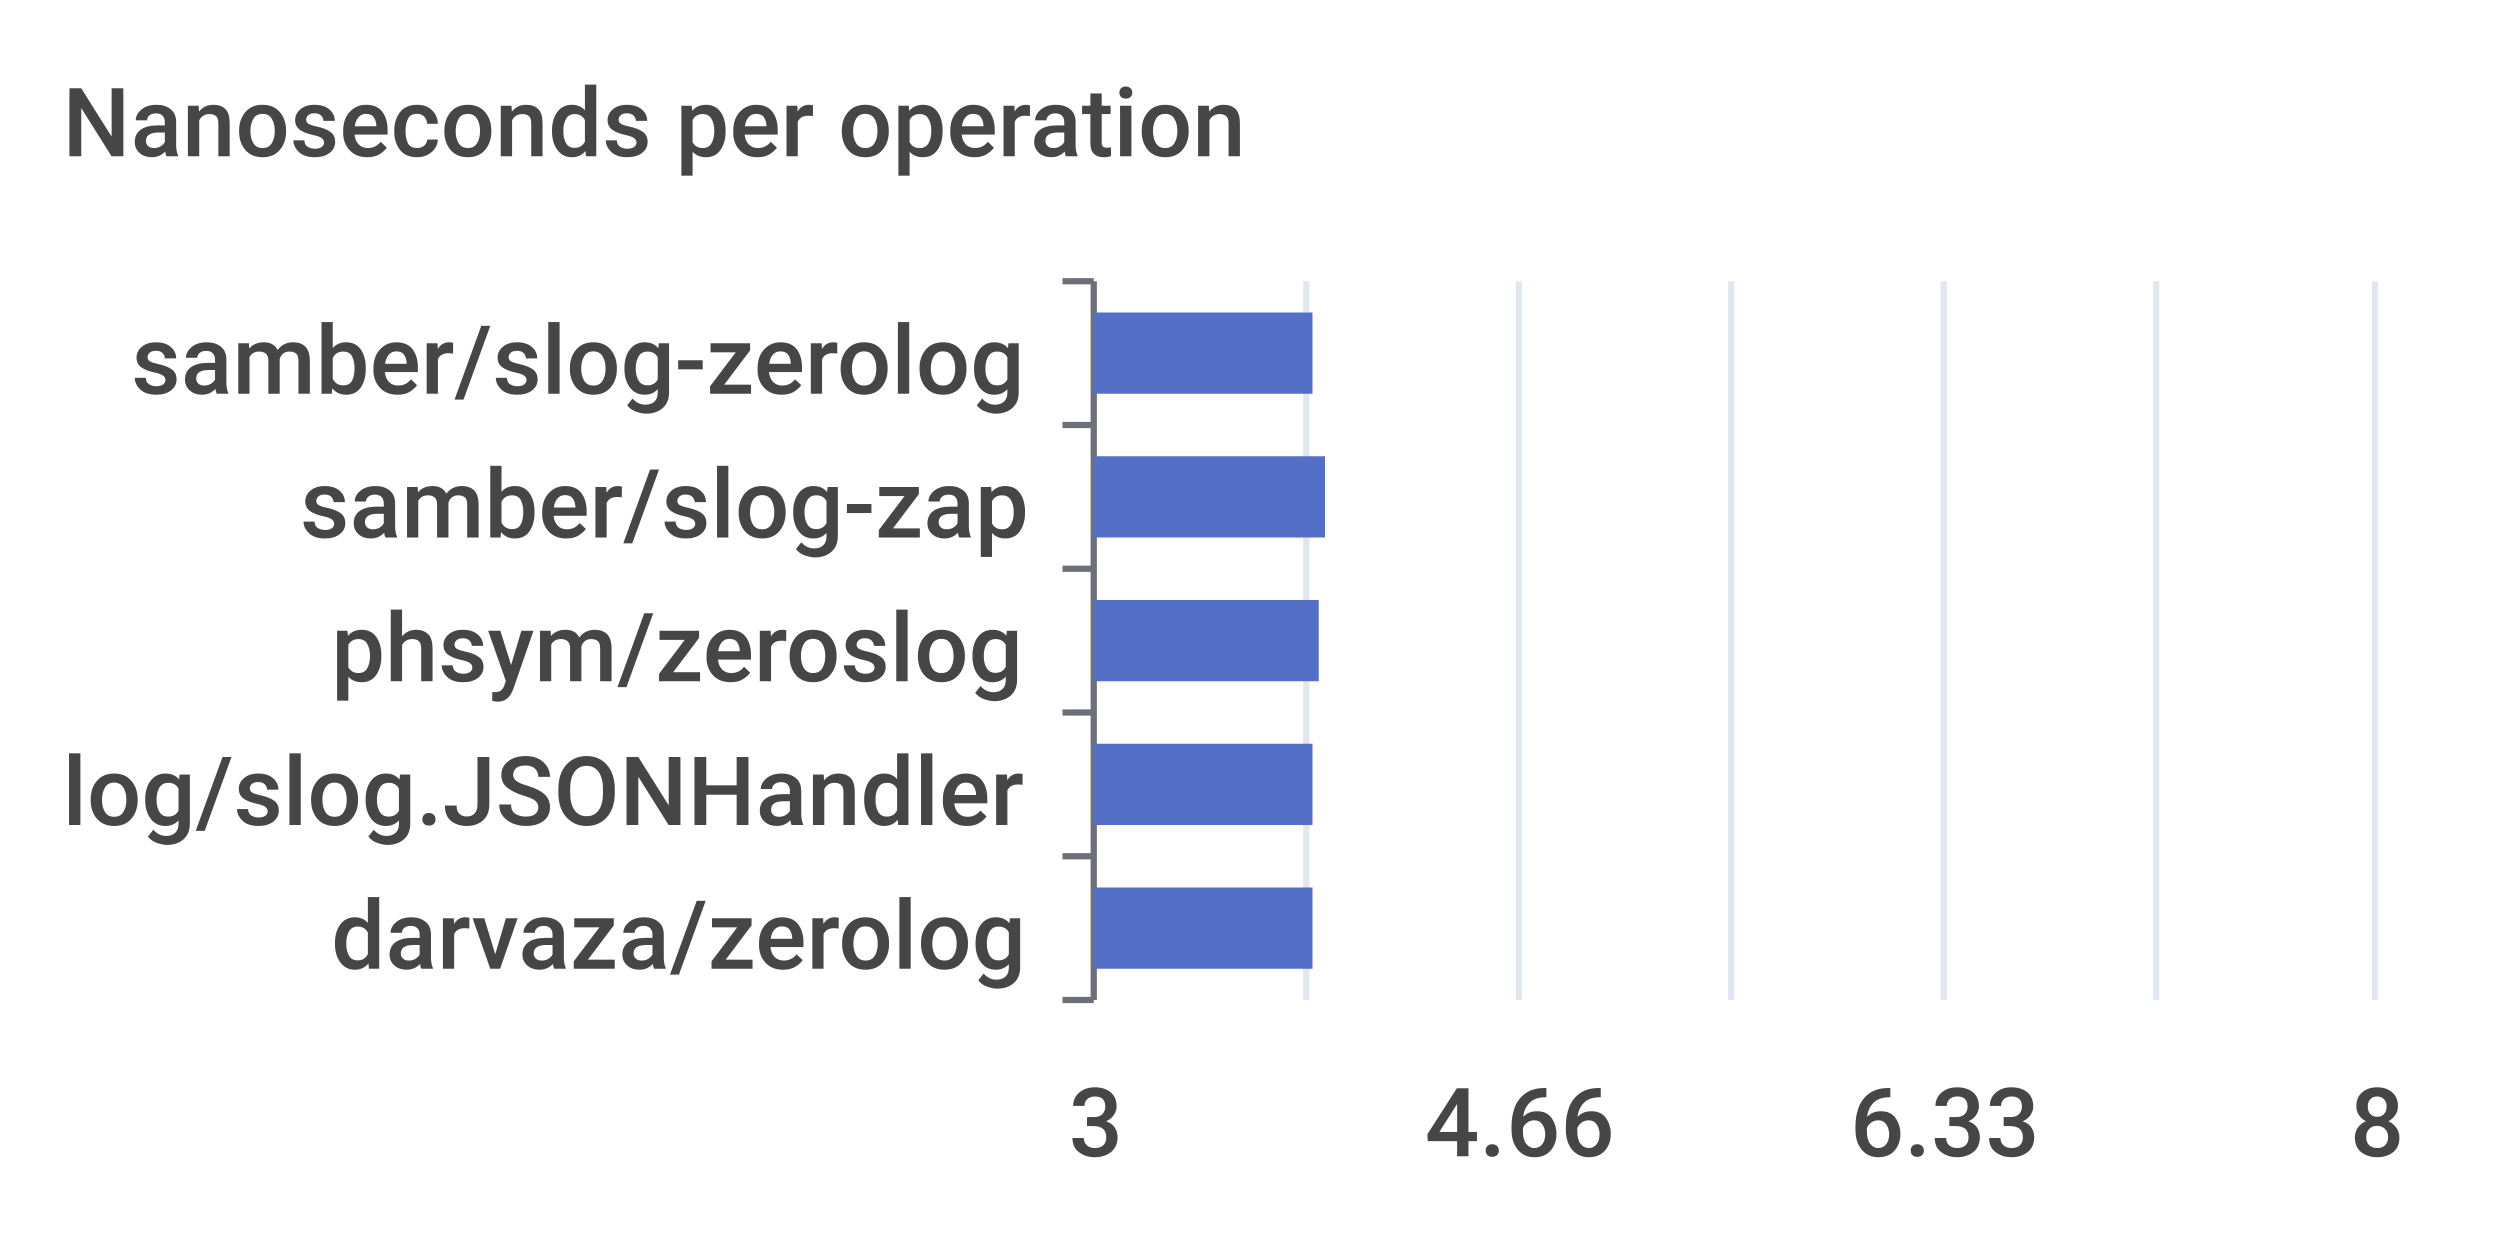
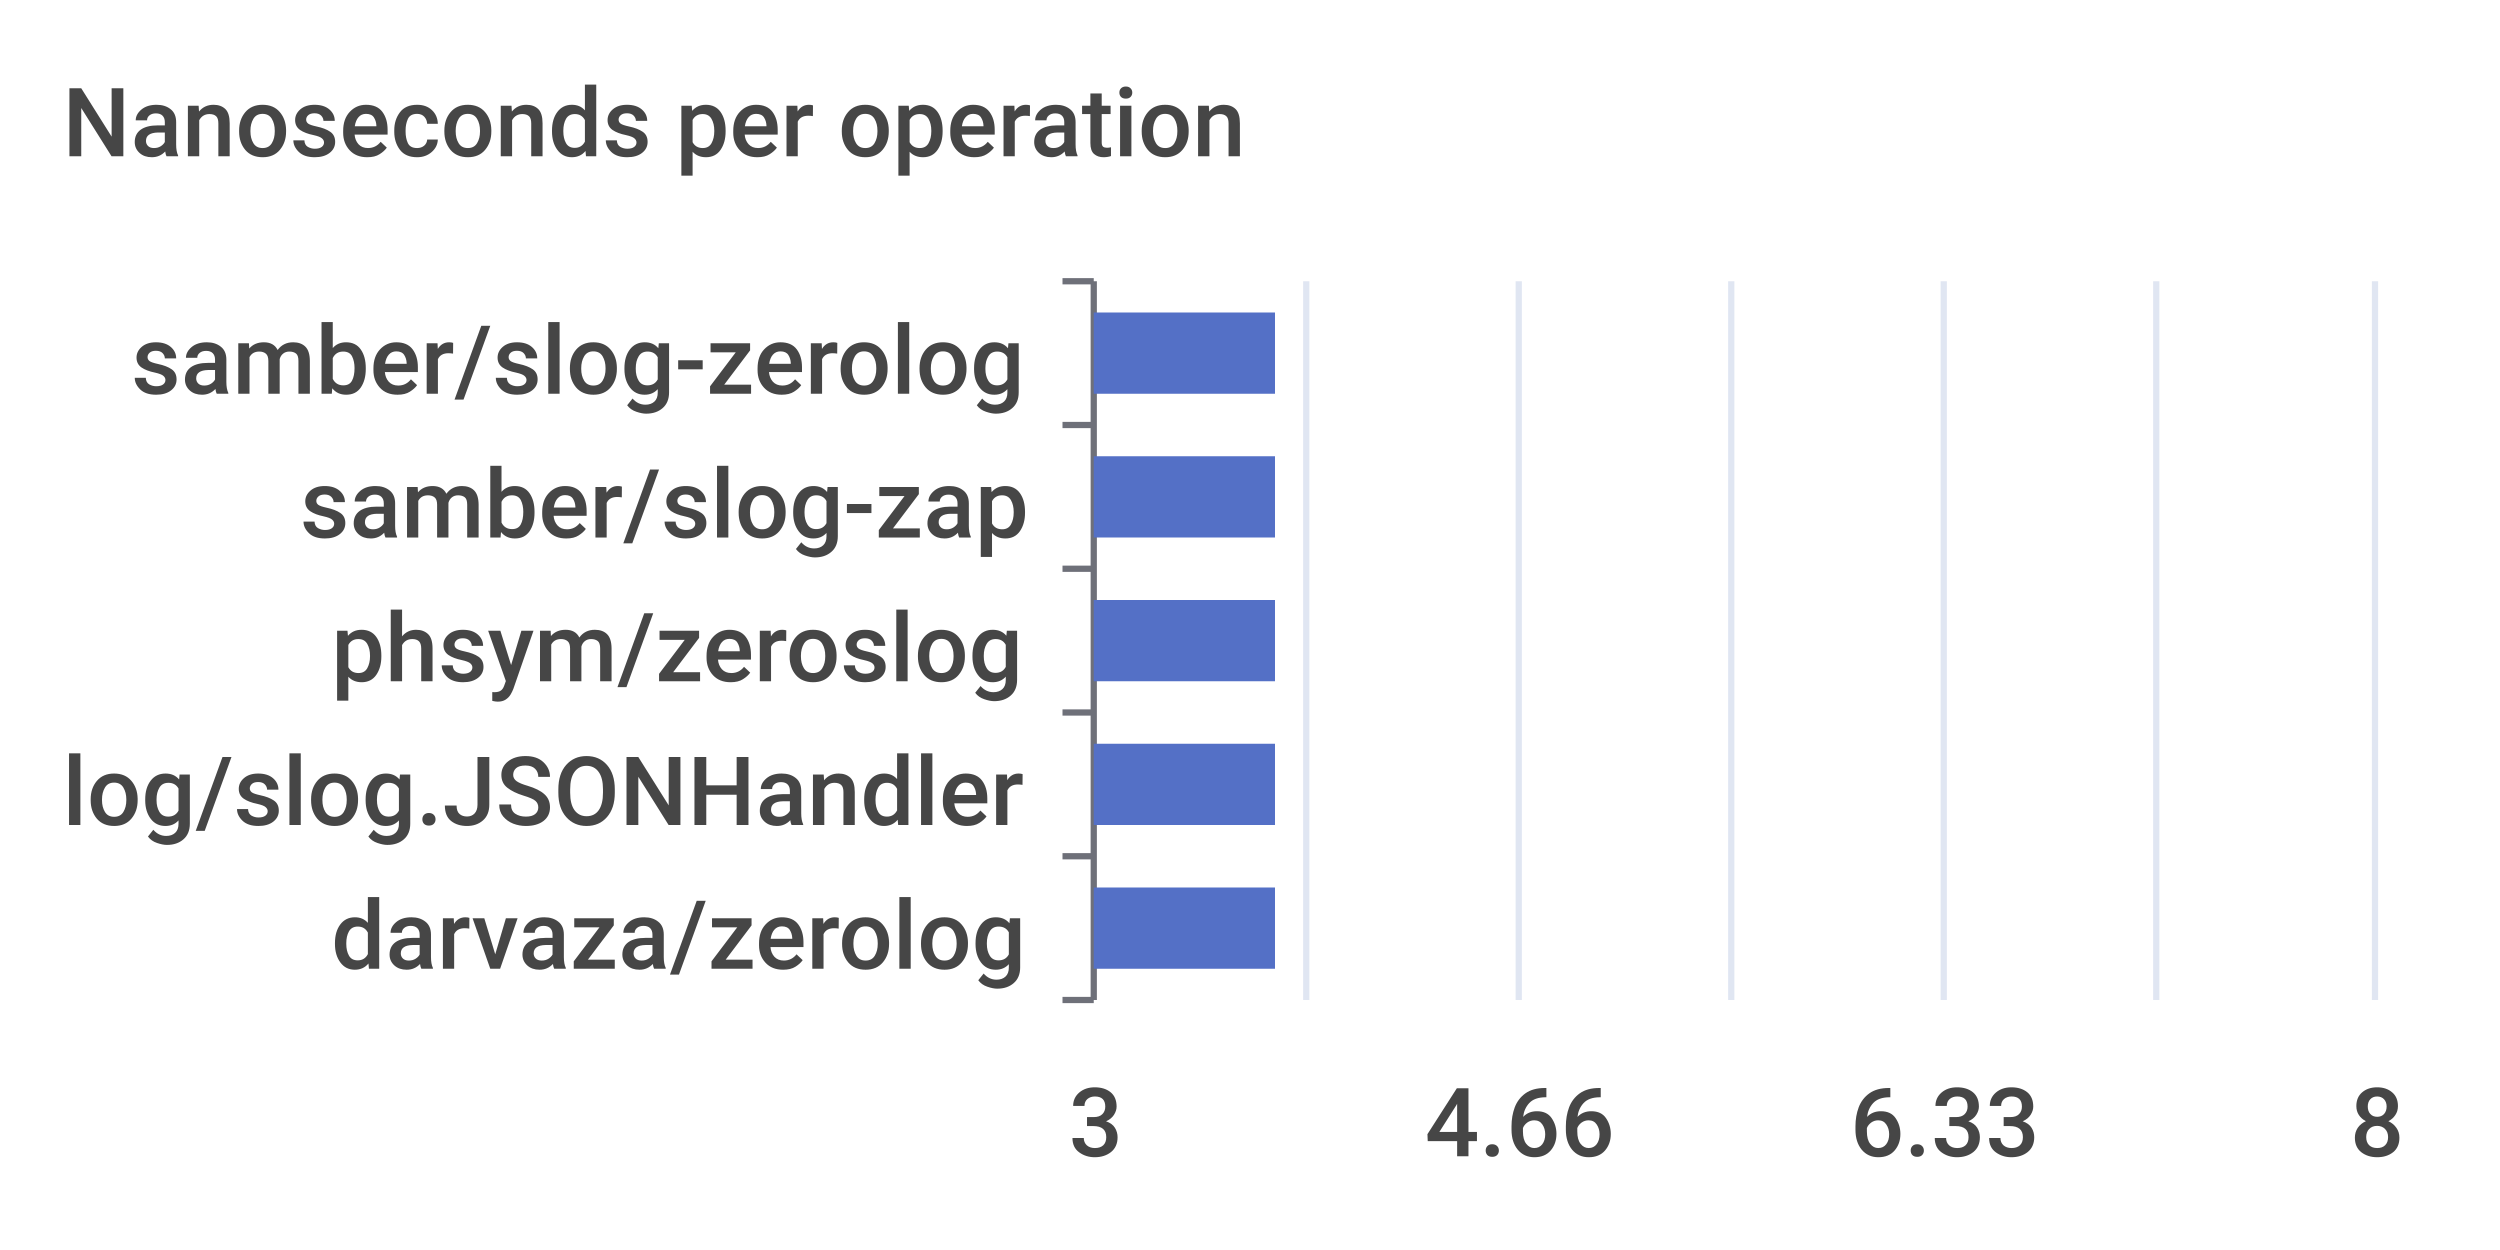
<svg xmlns="http://www.w3.org/2000/svg" width="400" height="200">\n<path d="M 0 0 L 400 0 L 400 200 L 0 200 L 0 0" style="stroke-width:0;stroke:none;fill:rgba(255,255,255,1.0)" />
  <text x="10" y="25" style="stroke-width:0;stroke:none;fill:rgba(70,70,70,1.0);font-size:15.3px;font-family:'Roboto Medium',sans-serif">Nanoseconds per operation</text>
  <path d="M 170 45 L 175 45" style="stroke-width:1;stroke:rgba(110,112,121,1.0);fill:none" />
  <path d="M 170 68 L 175 68" style="stroke-width:1;stroke:rgba(110,112,121,1.0);fill:none" />
  <path d="M 170 91 L 175 91" style="stroke-width:1;stroke:rgba(110,112,121,1.0);fill:none" />
  <path d="M 170 114 L 175 114" style="stroke-width:1;stroke:rgba(110,112,121,1.0);fill:none" />
  <path d="M 170 137 L 175 137" style="stroke-width:1;stroke:rgba(110,112,121,1.0);fill:none" />
  <path d="M 170 160 L 175 160" style="stroke-width:1;stroke:rgba(110,112,121,1.0);fill:none" />
  <path d="M 175 45 L 175 160" style="stroke-width:1;stroke:rgba(110,112,121,1.0);fill:none" />
  <text x="21" y="63" style="stroke-width:0;stroke:none;fill:rgba(70,70,70,1.0);font-size:15.3px;font-family:'Roboto Medium',sans-serif">samber/slog-zerolog</text>
  <text x="48" y="86" style="stroke-width:0;stroke:none;fill:rgba(70,70,70,1.0);font-size:15.3px;font-family:'Roboto Medium',sans-serif">samber/slog-zap</text>
  <text x="53" y="109" style="stroke-width:0;stroke:none;fill:rgba(70,70,70,1.0);font-size:15.3px;font-family:'Roboto Medium',sans-serif">phsym/zeroslog</text>
  <text x="10" y="132" style="stroke-width:0;stroke:none;fill:rgba(70,70,70,1.0);font-size:15.3px;font-family:'Roboto Medium',sans-serif">log/slog.JSONHandler</text>
  <text x="53" y="155" style="stroke-width:0;stroke:none;fill:rgba(70,70,70,1.0);font-size:15.3px;font-family:'Roboto Medium',sans-serif">darvaza/zerolog</text>
  <text x="171" y="185" style="stroke-width:0;stroke:none;fill:rgba(70,70,70,1.0);font-size:15.3px;font-family:'Roboto Medium',sans-serif">3</text>
  <text x="228" y="185" style="stroke-width:0;stroke:none;fill:rgba(70,70,70,1.0);font-size:15.3px;font-family:'Roboto Medium',sans-serif">4.66</text>
  <text x="296" y="185" style="stroke-width:0;stroke:none;fill:rgba(70,70,70,1.0);font-size:15.3px;font-family:'Roboto Medium',sans-serif">6.33</text>
  <text x="376" y="185" style="stroke-width:0;stroke:none;fill:rgba(70,70,70,1.0);font-size:15.3px;font-family:'Roboto Medium',sans-serif">8</text>
  <path d="M 209 45 L 209 160" style="stroke-width:1;stroke:rgba(224,230,242,1.0);fill:none" />
  <path d="M 243 45 L 243 160" style="stroke-width:1;stroke:rgba(224,230,242,1.0);fill:none" />
  <path d="M 277 45 L 277 160" style="stroke-width:1;stroke:rgba(224,230,242,1.0);fill:none" />
  <path d="M 311 45 L 311 160" style="stroke-width:1;stroke:rgba(224,230,242,1.0);fill:none" />
  <path d="M 345 45 L 345 160" style="stroke-width:1;stroke:rgba(224,230,242,1.0);fill:none" />
  <path d="M 380 45 L 380 160" style="stroke-width:1;stroke:rgba(224,230,242,1.0);fill:none" />
-   <path d="M 175 142 L 210 142 L 210 155 L 175 155 L 175 142" style="stroke-width:0;stroke:none;fill:rgba(84,112,198,1.0)" />
-   <path d="M 175 119 L 210 119 L 210 132 L 175 132 L 175 119" style="stroke-width:0;stroke:none;fill:rgba(84,112,198,1.0)" />
-   <path d="M 175 96 L 211 96 L 211 109 L 175 109 L 175 96" style="stroke-width:0;stroke:none;fill:rgba(84,112,198,1.0)" />
-   <path d="M 175 73 L 212 73 L 212 86 L 175 86 L 175 73" style="stroke-width:0;stroke:none;fill:rgba(84,112,198,1.0)" />
-   <path d="M 175 50 L 210 50 L 210 63 L 175 63 L 175 50" style="stroke-width:0;stroke:none;fill:rgba(84,112,198,1.0)" />
+   <path d="M 175 142 L 204 142 L 204 155 L 175 155 L 175 142" style="stroke-width:0;stroke:none;fill:rgba(84,112,198,1.0)" />
+   <path d="M 175 119 L 204 119 L 204 132 L 175 132 L 175 119" style="stroke-width:0;stroke:none;fill:rgba(84,112,198,1.0)" />
+   <path d="M 175 96 L 204 96 L 204 109 L 175 109 L 175 96" style="stroke-width:0;stroke:none;fill:rgba(84,112,198,1.0)" />
+   <path d="M 175 73 L 204 73 L 204 86 L 175 86 L 175 73" style="stroke-width:0;stroke:none;fill:rgba(84,112,198,1.0)" />
+   <path d="M 175 50 L 204 50 L 204 63 L 175 63 L 175 50" style="stroke-width:0;stroke:none;fill:rgba(84,112,198,1.0)" />
</svg>
